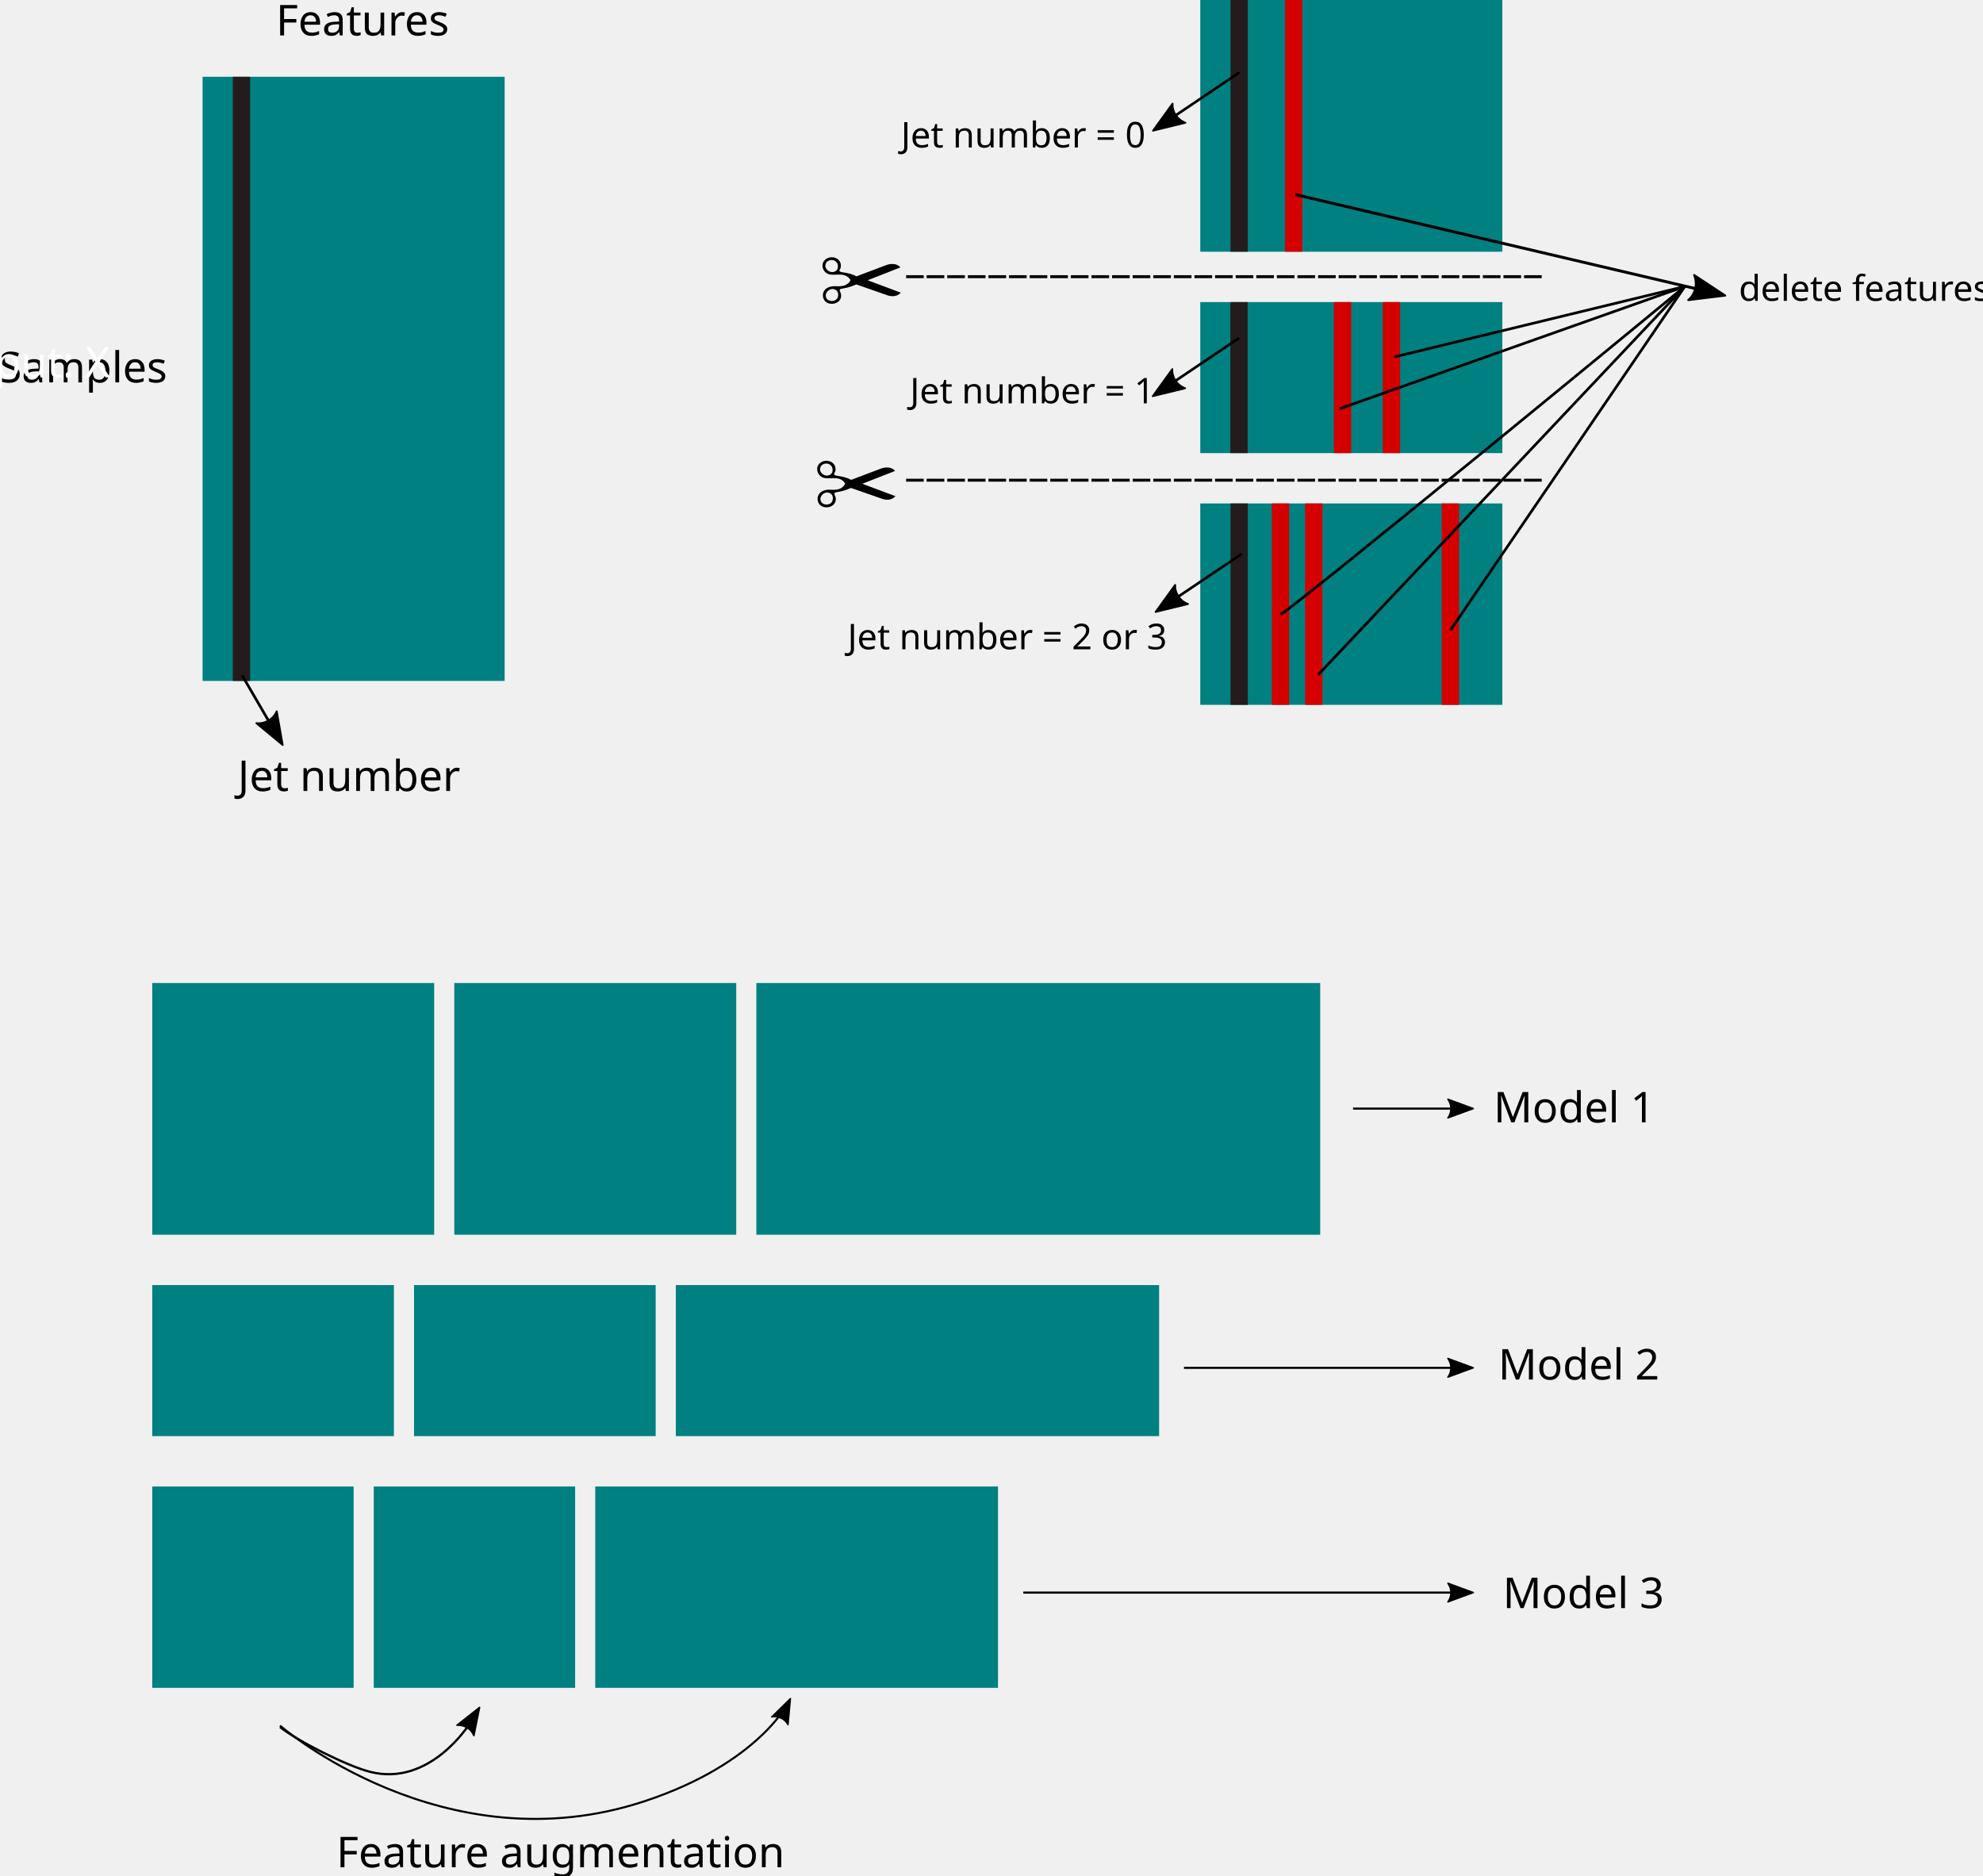
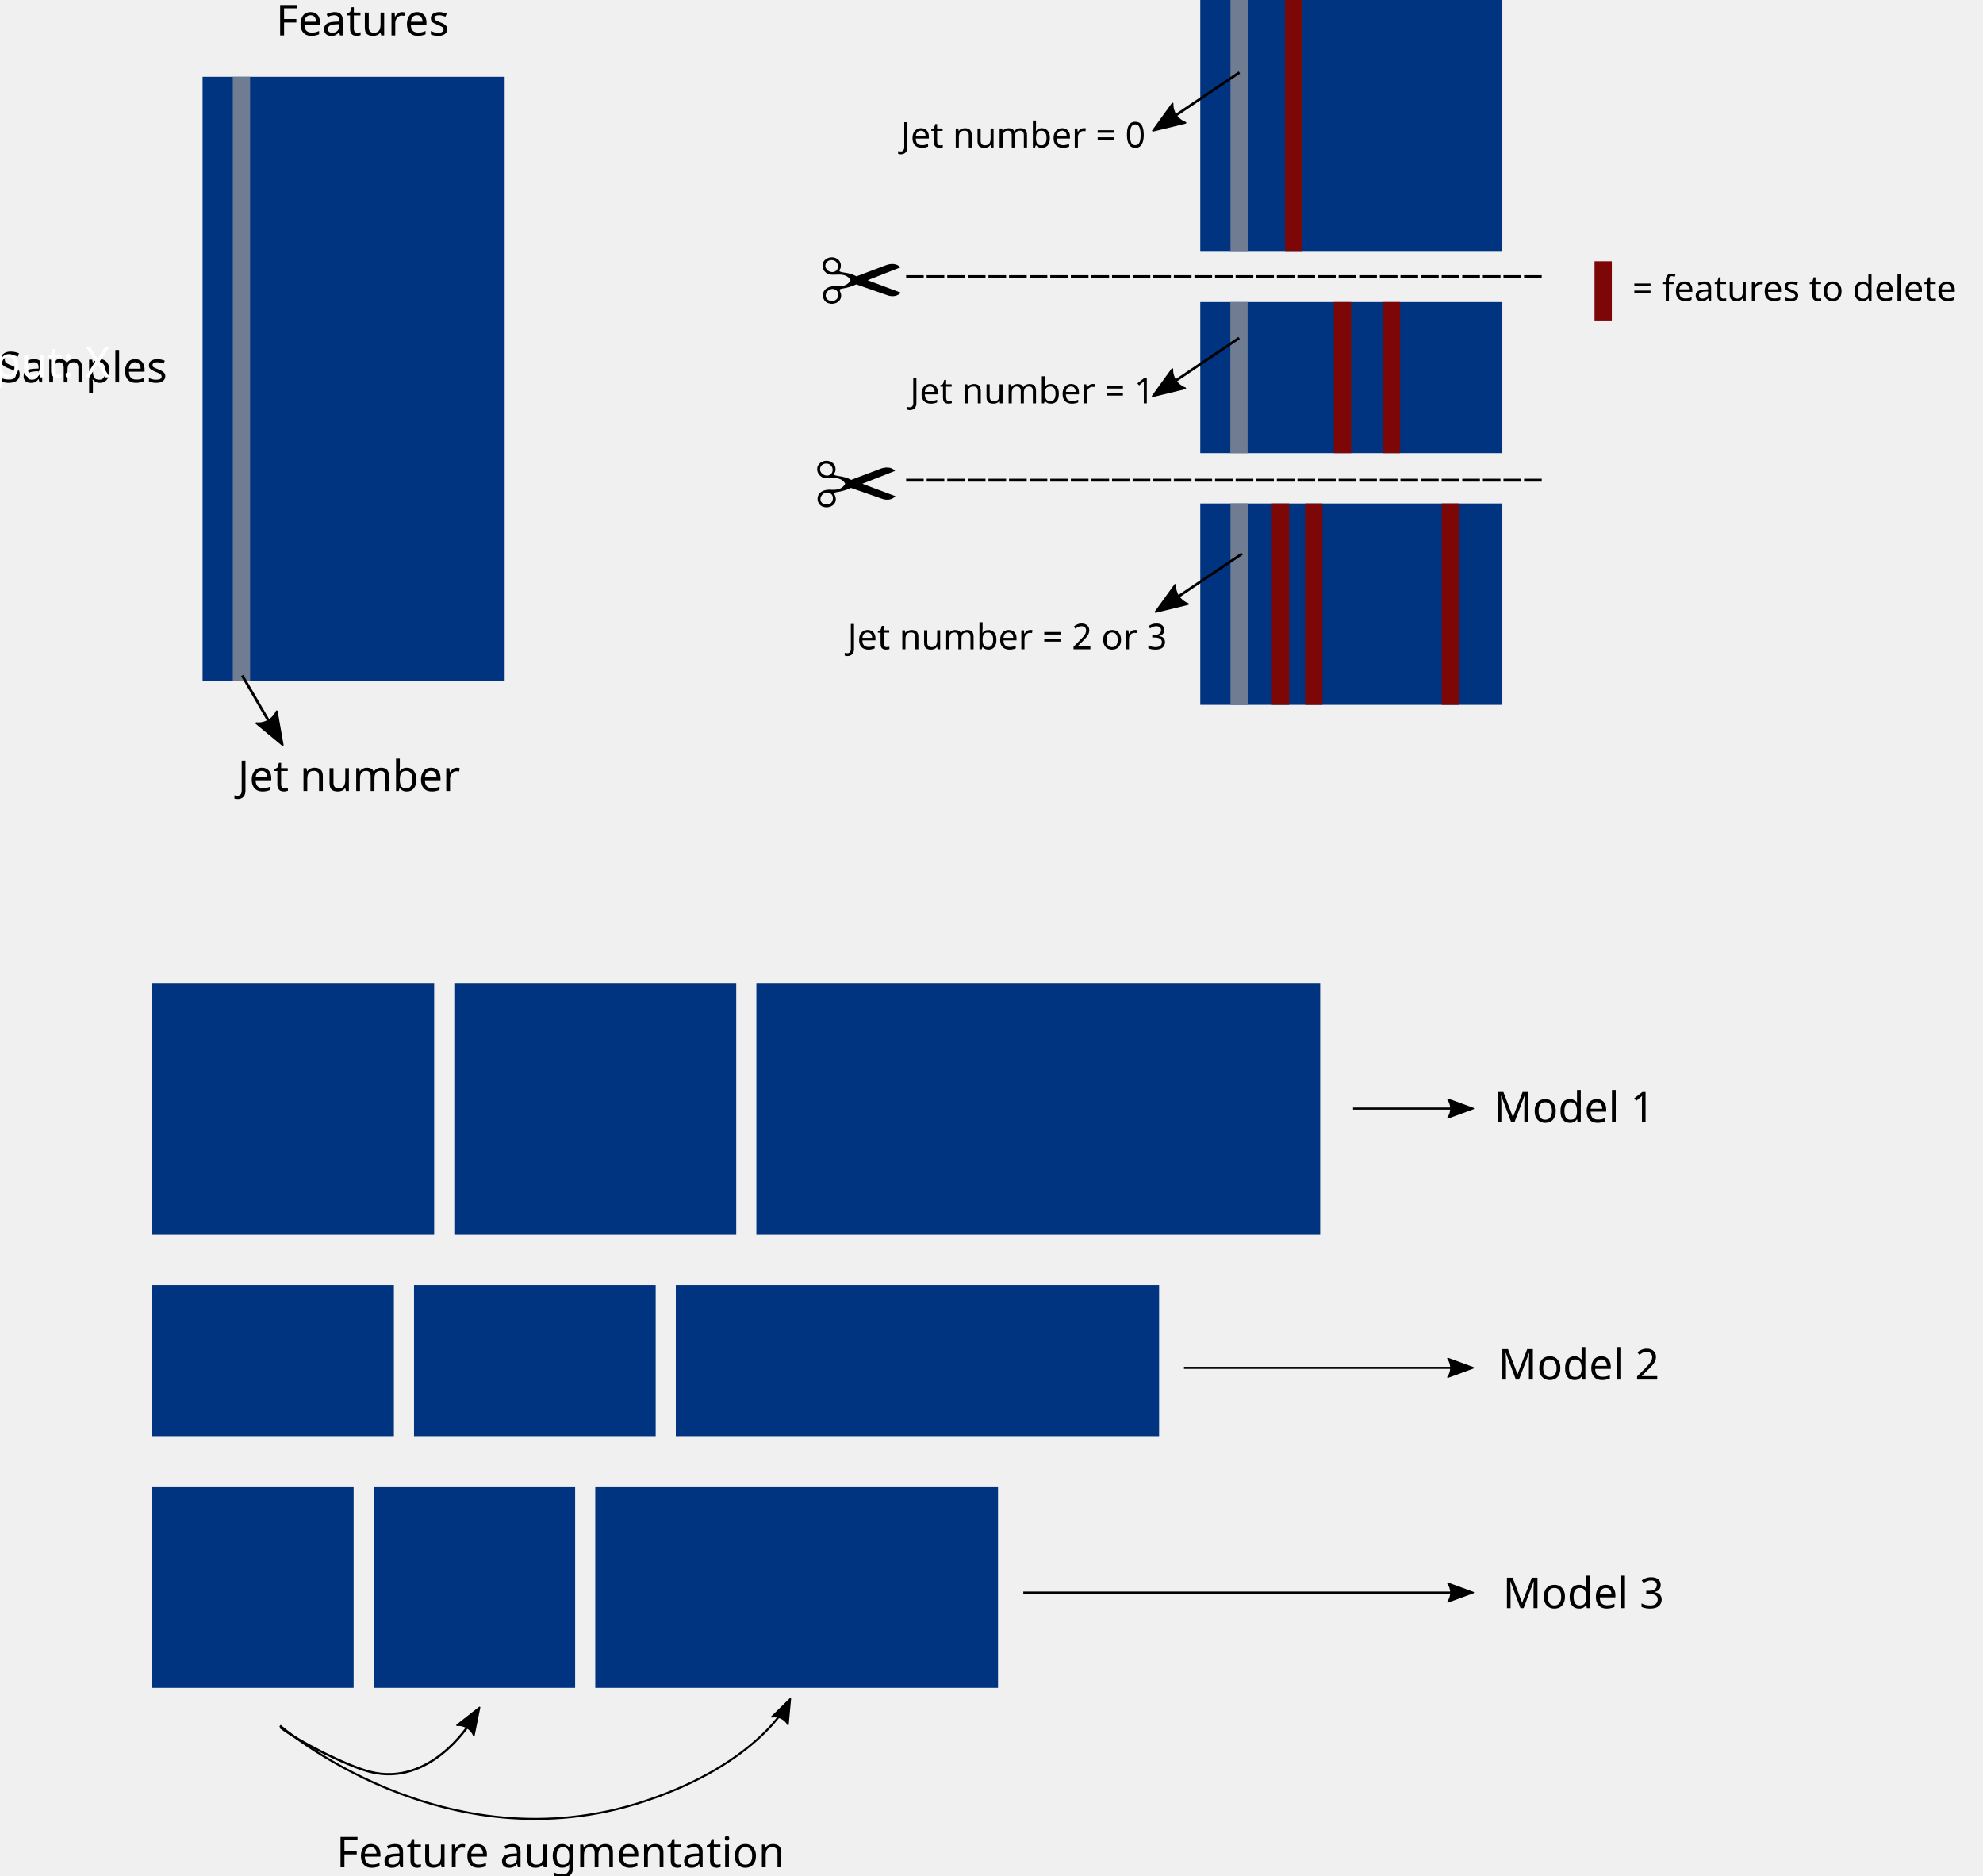
<svg xmlns="http://www.w3.org/2000/svg" width="196.948mm" height="186.312mm" viewBox="0 0 196.948 186.312" version="1.1" id="svg8">
  <defs id="defs2">
    <marker style="overflow:visible" id="marker6085" refX="0" refY="0" orient="auto">
      <path transform="matrix(-1.1,0,0,-1.1,-1.1,0)" d="M 8.719,4.034 -2.207,0.016 8.719,-4.002 c -1.745,2.372 -1.735,5.617 -6e-7,8.035 z" style="fill:#000000;fill-opacity:1;fill-rule:evenodd;stroke:#000000;stroke-width:0.625;stroke-linejoin:round;stroke-opacity:1" id="path6083" />
    </marker>
    <marker orient="auto" refY="0" refX="0" id="marker6003" style="overflow:visible">
      <path id="path6001" style="fill:#000000;fill-opacity:1;fill-rule:evenodd;stroke:#000000;stroke-width:0.625;stroke-linejoin:round;stroke-opacity:1" d="M 8.719,4.034 -2.207,0.016 8.719,-4.002 c -1.745,2.372 -1.735,5.617 -6e-7,8.035 z" transform="matrix(-1.1,0,0,-1.1,-1.1,0)" />
    </marker>
    <marker orient="auto" refY="0" refX="0" id="marker5927" style="overflow:visible">
      <path id="path5925" style="fill:#000000;fill-opacity:1;fill-rule:evenodd;stroke:#000000;stroke-width:0.625;stroke-linejoin:round;stroke-opacity:1" d="M 8.719,4.034 -2.207,0.016 8.719,-4.002 c -1.745,2.372 -1.735,5.617 -6e-7,8.035 z" transform="matrix(-1.1,0,0,-1.1,-1.1,0)" />
    </marker>
    <marker style="overflow:visible" id="marker4793" refX="0" refY="0" orient="auto">
      <path transform="matrix(-1.1,0,0,-1.1,-1.1,0)" d="M 8.719,4.034 -2.207,0.016 8.719,-4.002 c -1.745,2.372 -1.735,5.617 -6e-7,8.035 z" style="fill:#000000;fill-opacity:1;fill-rule:evenodd;stroke:#000000;stroke-width:0.625;stroke-linejoin:round;stroke-opacity:1" id="path4791" />
-     </marker>
-     <marker orient="auto" refY="0" refX="0" id="marker3936" style="overflow:visible">
-       <path id="path3934" style="fill:#000000;fill-opacity:1;fill-rule:evenodd;stroke:#000000;stroke-width:0.625;stroke-linejoin:round;stroke-opacity:1" d="M 8.719,4.034 -2.207,0.016 8.719,-4.002 c -1.745,2.372 -1.735,5.617 -6e-7,8.035 z" transform="matrix(-1.1,0,0,-1.1,-1.1,0)" />
    </marker>
    <marker style="overflow:visible" id="marker2630" refX="0" refY="0" orient="auto">
      <path transform="matrix(-1.1,0,0,-1.1,-1.1,0)" d="M 8.719,4.034 -2.207,0.016 8.719,-4.002 c -1.745,2.372 -1.735,5.617 -6e-7,8.035 z" style="fill:#000000;fill-opacity:1;fill-rule:evenodd;stroke:#000000;stroke-width:0.625;stroke-linejoin:round;stroke-opacity:1" id="path2628" />
    </marker>
    <marker orient="auto" refY="0" refX="0" id="Arrow2Lend" style="overflow:visible">
      <path id="path993" style="fill:#000000;fill-opacity:1;fill-rule:evenodd;stroke:#000000;stroke-width:0.625;stroke-linejoin:round;stroke-opacity:1" d="M 8.719,4.034 -2.207,0.016 8.719,-4.002 c -1.745,2.372 -1.735,5.617 -6e-7,8.035 z" transform="matrix(-1.1,0,0,-1.1,-1.1,0)" />
    </marker>
    <marker orient="auto" refY="0" refX="0" id="Arrow1Lend" style="overflow:visible">
      <path id="path975" d="M 0,0 5,-5 -12.5,0 5,5 Z" style="fill:#000000;fill-opacity:1;fill-rule:evenodd;stroke:#000000;stroke-width:1pt;stroke-opacity:1" transform="matrix(-0.8,0,0,-0.8,-10,0)" />
    </marker>
    <marker style="overflow:visible" id="marker2630-6" refX="0" refY="0" orient="auto">
      <path transform="matrix(-1.1,0,0,-1.1,-1.1,0)" d="M 8.719,4.034 -2.207,0.016 8.719,-4.002 c -1.745,2.372 -1.735,5.617 -6e-7,8.035 z" style="fill:#000000;fill-opacity:1;fill-rule:evenodd;stroke:#000000;stroke-width:0.625;stroke-linejoin:round;stroke-opacity:1" id="path2628-2" />
    </marker>
    <marker style="overflow:visible" id="marker2630-1" refX="0" refY="0" orient="auto">
      <path transform="matrix(-1.1,0,0,-1.1,-1.1,0)" d="M 8.719,4.034 -2.207,0.016 8.719,-4.002 c -1.745,2.372 -1.735,5.617 -6e-7,8.035 z" style="fill:#000000;fill-opacity:1;fill-rule:evenodd;stroke:#000000;stroke-width:0.625;stroke-linejoin:round;stroke-opacity:1" id="path2628-8" />
    </marker>
    <marker style="overflow:visible" id="Scissors" orient="auto" refY="0" refX="0">
      <path style="marker-start:none" id="schere" d="M 9.09,-3.606 C 8.12,-4.777 6.37,-4.736 5.062,-4.233 l -8.212,3.078 c -2.388,-1.307 -4.748,-0.933 -4.748,-1.569 0,-0.497 0.457,-0.388 0.388,-1.683 -0.066,-1.243 -1.364,-2.163 -2.59,-2.082 -1.227,-0.007 -2.499,0.933 -2.51,2.23 -0.091,1.306 1.007,2.52 2.307,2.605 1.522,0.227 4.218,-0.696 5.483,1.571 -0.942,1.738 -2.614,1.743 -4.126,1.656 -1.255,-0.072 -2.762,0.287 -3.361,1.521 -0.578,1.182 -0.011,2.865 1.317,3.226 1.34,0.492 3.181,-0.13 3.499,-1.671 0.246,-1.188 -0.595,-1.746 -0.273,-2.177 0.244,-0.325 1.791,-0.137 4.547,-1.375 L 5.676,4.233 C 6.8,4.547 8.173,4.536 9.168,3.431 l -9.22,-3.485 z m -18.308,-1.901 c 1.295,0.723 1.189,2.684 -0.156,3.063 -1.217,0.424 -2.771,-0.759 -2.383,-2.077 0.227,-1.082 1.653,-1.481 2.54,-0.986 z m 0.056,8.017 c 1.351,0.499 1.121,2.784 -0.252,3.092 -0.911,0.316 -2.214,-0.139 -2.306,-1.212 -0.178,-1.305 1.356,-2.484 2.558,-1.879 z" />
    </marker>
    <marker orient="auto" refY="0" refX="0" id="marker6003-3" style="overflow:visible">
      <path id="path6001-7" style="fill:#000000;fill-opacity:1;fill-rule:evenodd;stroke:#000000;stroke-width:0.625;stroke-linejoin:round;stroke-opacity:1" d="M 8.719,4.034 -2.207,0.016 8.719,-4.002 c -1.745,2.372 -1.735,5.617 -6e-7,8.035 z" transform="matrix(-1.1,0,0,-1.1,-1.1,0)" />
    </marker>
    <marker orient="auto" refY="0" refX="0" id="marker6003-3-5" style="overflow:visible">
      <path id="path6001-7-2" style="fill:#000000;fill-opacity:1;fill-rule:evenodd;stroke:#000000;stroke-width:0.625;stroke-linejoin:round;stroke-opacity:1" d="M 8.719,4.034 -2.207,0.016 8.719,-4.002 c -1.745,2.372 -1.735,5.617 -6e-7,8.035 z" transform="matrix(-1.1,0,0,-1.1,-1.1,0)" />
    </marker>
    <marker orient="auto" refY="0" refX="0" id="marker6003-7" style="overflow:visible">
      <path id="path6001-8" style="fill:#000000;fill-opacity:1;fill-rule:evenodd;stroke:#000000;stroke-width:0.625;stroke-linejoin:round;stroke-opacity:1" d="M 8.719,4.034 -2.207,0.016 8.719,-4.002 c -1.745,2.372 -1.735,5.617 -6e-7,8.035 z" transform="matrix(-1.1,0,0,-1.1,-1.1,0)" />
    </marker>
    <marker orient="auto" refY="0" refX="0" id="marker6003-8" style="overflow:visible">
      <path id="path6001-84" style="fill:#000000;fill-opacity:1;fill-rule:evenodd;stroke:#000000;stroke-width:0.625;stroke-linejoin:round;stroke-opacity:1" d="M 8.719,4.034 -2.207,0.016 8.719,-4.002 c -1.745,2.372 -1.735,5.617 -6e-7,8.035 z" transform="matrix(-1.1,0,0,-1.1,-1.1,0)" />
    </marker>
    <marker orient="auto" refY="0" refX="0" id="marker6003-8-1" style="overflow:visible">
      <path id="path6001-84-4" style="fill:#000000;fill-opacity:1;fill-rule:evenodd;stroke:#000000;stroke-width:0.625;stroke-linejoin:round;stroke-opacity:1" d="M 8.719,4.034 -2.207,0.016 8.719,-4.002 c -1.745,2.372 -1.735,5.617 -6e-7,8.035 z" transform="matrix(-1.1,0,0,-1.1,-1.1,0)" />
    </marker>
+     <marker style="overflow:visible" id="marker2630-6-6" refX="0" refY="0" orient="auto">
+       <path transform="matrix(-1.1,0,0,-1.1,-1.1,0)" d="M 8.719,4.034 -2.207,0.016 8.719,-4.002 c -1.745,2.372 -1.735,5.617 -6e-7,8.035 z" style="fill:#000000;fill-opacity:1;fill-rule:evenodd;stroke:#000000;stroke-width:0.625;stroke-linejoin:round;stroke-opacity:1" id="path2628-2-7" />
+     </marker>
  </defs>
  <g id="layer1" transform="translate(-14.87947,-82.37389)">
-     <rect style="fill:#008080;fill-opacity:1;fill-rule:nonzero;stroke:none;stroke-width:1.603;stroke-miterlimit:4;stroke-dasharray:none;stroke-opacity:1;paint-order:markers fill stroke" id="rect815" width="30" height="60" x="35" y="90" ry="0" />
+     <rect style="fill:#003380;fill-opacity:1;fill-rule:nonzero;stroke:none;stroke-width:1.603;stroke-miterlimit:4;stroke-dasharray:none;stroke-opacity:1;paint-order:markers fill stroke" id="rect815" width="30" height="60" x="35" y="90" ry="0" />
    <text xml:space="preserve" style="font-style:normal;font-variant:normal;font-weight:normal;font-stretch:normal;font-size:50.8px;line-height:0;font-family:Sarai;-inkscape-font-specification:Sarai;letter-spacing:0px;word-spacing:0px;fill:#000000;fill-opacity:1;stroke:none;stroke-width:0.265" x="42.297" y="85.893" id="text819">
      <tspan id="tspan817" x="42.297" y="85.893" style="font-style:normal;font-variant:normal;font-weight:normal;font-stretch:normal;font-size:4.233px;font-family:'Trebuchet MS';-inkscape-font-specification:'Trebuchet MS';stroke-width:0.265">Features</tspan>
    </text>
    <text xml:space="preserve" style="font-style:normal;font-variant:normal;font-weight:normal;font-stretch:normal;font-size:50.8px;line-height:0;font-family:Sarai;-inkscape-font-specification:Sarai;letter-spacing:0px;word-spacing:0px;fill:#000000;fill-opacity:1;stroke:none;stroke-width:0.265" x="14.714" y="120.353" id="text819-3">
      <tspan id="tspan817-6" x="14.714" y="120.353" style="font-style:normal;font-variant:normal;font-weight:normal;font-stretch:normal;font-size:4.233px;font-family:'Trebuchet MS';-inkscape-font-specification:'Trebuchet MS';stroke-width:0.265">Samples</tspan>
    </text>
-     <rect style="fill:#008080;fill-opacity:1;fill-rule:nonzero;stroke:none;stroke-width:1.035;stroke-miterlimit:4;stroke-dasharray:none;stroke-opacity:1;paint-order:markers fill stroke" id="rect815-3" width="30" height="25" x="134.089" y="82.374" ry="0" />
-     <rect style="fill:#008080;fill-opacity:1;fill-rule:nonzero;stroke:none;stroke-width:0.802;stroke-miterlimit:4;stroke-dasharray:none;stroke-opacity:1;paint-order:markers fill stroke" id="rect815-3-5" width="30" height="15" x="134.089" y="112.374" ry="0" />
-     <rect style="fill:#008080;fill-opacity:1;fill-rule:nonzero;stroke:none;stroke-width:0.926;stroke-miterlimit:4;stroke-dasharray:none;stroke-opacity:1;paint-order:markers fill stroke" id="rect815-3-6" width="30" height="20" x="134.089" y="132.374" ry="0" />
-     <rect style="fill:#241c1c;fill-opacity:1;fill-rule:nonzero;stroke:none;stroke-width:0.384;stroke-miterlimit:4;stroke-dasharray:none;stroke-opacity:1;paint-order:markers fill stroke" id="rect815-9" width="1.719" height="60" x="38" y="90" ry="0" />
+     <rect style="fill:#003380;fill-opacity:1;fill-rule:nonzero;stroke:none;stroke-width:1.035;stroke-miterlimit:4;stroke-dasharray:none;stroke-opacity:1;paint-order:markers fill stroke" id="rect815-3" width="30" height="25" x="134.089" y="82.374" ry="0" />
+     <rect style="fill:#003380;fill-opacity:1;fill-rule:nonzero;stroke:none;stroke-width:0.802;stroke-miterlimit:4;stroke-dasharray:none;stroke-opacity:1;paint-order:markers fill stroke" id="rect815-3-5" width="30" height="15" x="134.089" y="112.374" ry="0" />
+     <rect style="fill:#003380;fill-opacity:1;fill-rule:nonzero;stroke:none;stroke-width:0.926;stroke-miterlimit:4;stroke-dasharray:none;stroke-opacity:1;paint-order:markers fill stroke" id="rect815-3-6" width="30" height="20" x="134.089" y="132.374" ry="0" />
+     <rect style="fill:#6f7c91;fill-opacity:1;fill-rule:nonzero;stroke:none;stroke-width:0.384;stroke-miterlimit:4;stroke-dasharray:none;stroke-opacity:1;paint-order:markers fill stroke" id="rect815-9" width="1.719" height="60" x="38" y="90" ry="0" />
    <text xml:space="preserve" style="font-style:normal;font-variant:normal;font-weight:normal;font-stretch:normal;font-size:50.8px;line-height:0;font-family:Sarai;-inkscape-font-specification:Sarai;letter-spacing:0px;word-spacing:0px;fill:#000000;fill-opacity:1;stroke:none;stroke-width:0.265" x="38.494" y="160.926" id="text819-1">
      <tspan id="tspan817-2" x="38.494" y="160.926" style="font-style:normal;font-variant:normal;font-weight:normal;font-stretch:normal;font-size:4.233px;font-family:'Trebuchet MS';-inkscape-font-specification:'Trebuchet MS';stroke-width:0.265">Jet number</tspan>
    </text>
    <path style="fill:none;stroke:#000000;stroke-width:0.265;stroke-linecap:butt;stroke-linejoin:miter;stroke-miterlimit:4;stroke-dasharray:none;stroke-opacity:1;marker-end:url(#Arrow2Lend)" d="M 38.931,149.455 C 42.774,156.059 42.774,156.059 42.774,156.059" id="path970" />
-     <rect style="fill:#241c1c;fill-opacity:1;fill-rule:nonzero;stroke:none;stroke-width:0.248;stroke-miterlimit:4;stroke-dasharray:none;stroke-opacity:1;paint-order:markers fill stroke" id="rect815-9-7" width="1.719" height="25" x="137.089" y="82.374" ry="0" />
-     <rect style="fill:#241c1c;fill-opacity:1;fill-rule:nonzero;stroke:none;stroke-width:0.192;stroke-miterlimit:4;stroke-dasharray:none;stroke-opacity:1;paint-order:markers fill stroke" id="rect815-9-7-0" width="1.719" height="15" x="137.075" y="112.374" ry="0" />
-     <rect style="fill:#241c1c;fill-opacity:1;fill-rule:nonzero;stroke:none;stroke-width:0.222;stroke-miterlimit:4;stroke-dasharray:none;stroke-opacity:1;paint-order:markers fill stroke" id="rect815-9-7-0-9" width="1.719" height="20" x="137.089" y="132.374" ry="0" />
+     <rect style="fill:#6f7c91;fill-opacity:1;fill-rule:nonzero;stroke:none;stroke-width:0.248;stroke-miterlimit:4;stroke-dasharray:none;stroke-opacity:1;paint-order:markers fill stroke" id="rect815-9-7" width="1.719" height="25" x="137.089" y="82.374" ry="0" />
+     <rect style="fill:#6f7c91;fill-opacity:1;fill-rule:nonzero;stroke:none;stroke-width:0.192;stroke-miterlimit:4;stroke-dasharray:none;stroke-opacity:1;paint-order:markers fill stroke" id="rect815-9-7-0" width="1.719" height="15" x="137.075" y="112.374" ry="0" />
+     <rect style="fill:#6f7c91;fill-opacity:1;fill-rule:nonzero;stroke:none;stroke-width:0.222;stroke-miterlimit:4;stroke-dasharray:none;stroke-opacity:1;paint-order:markers fill stroke" id="rect815-9-7-0-9" width="1.719" height="20" x="137.089" y="132.374" ry="0" />
    <path style="fill:none;stroke:#000000;stroke-width:0.259px;stroke-linecap:butt;stroke-linejoin:miter;stroke-opacity:1;marker-end:url(#marker2630)" d="m 137.975,89.571 -8.3,5.586" id="path2620" />
    <path style="fill:none;stroke:#000000;stroke-width:0.259px;stroke-linecap:butt;stroke-linejoin:miter;stroke-opacity:1;marker-end:url(#marker2630-6)" d="m 137.949,115.94 -8.3,5.586" id="path2620-6" />
    <path style="fill:none;stroke:#000000;stroke-width:0.259px;stroke-linecap:butt;stroke-linejoin:miter;stroke-opacity:1;marker-end:url(#marker2630-1)" d="m 138.234,137.367 -8.3,5.586" id="path2620-7" />
    <text xml:space="preserve" style="font-style:normal;font-variant:normal;font-weight:normal;font-stretch:normal;font-size:50.8px;line-height:0;font-family:Sarai;-inkscape-font-specification:Sarai;letter-spacing:0px;word-spacing:0px;fill:#000000;fill-opacity:1;stroke:none;stroke-width:0.265" x="104.361" y="97.02" id="text819-1-9">
      <tspan x="104.361" y="97.02" style="font-style:normal;font-variant:normal;font-weight:normal;font-stretch:normal;font-size:3.528px;font-family:'Trebuchet MS';-inkscape-font-specification:'Trebuchet MS';stroke-width:0.265" id="tspan3719">Jet number = 0</tspan>
    </text>
    <text xml:space="preserve" style="font-style:normal;font-variant:normal;font-weight:normal;font-stretch:normal;font-size:50.8px;line-height:0;font-family:Sarai;-inkscape-font-specification:Sarai;letter-spacing:0px;word-spacing:0px;fill:#000000;fill-opacity:1;stroke:none;stroke-width:0.265" x="105.254" y="122.432" id="text819-1-9-0">
      <tspan x="105.254" y="122.432" style="font-style:normal;font-variant:normal;font-weight:normal;font-stretch:normal;font-size:3.528px;font-family:'Trebuchet MS';-inkscape-font-specification:'Trebuchet MS';stroke-width:0.265" id="tspan3719-2">Jet number = 1</tspan>
    </text>
    <text xml:space="preserve" style="font-style:normal;font-variant:normal;font-weight:normal;font-stretch:normal;font-size:50.8px;line-height:0;font-family:Sarai;-inkscape-font-specification:Sarai;letter-spacing:0px;word-spacing:0px;fill:#000000;fill-opacity:1;stroke:none;stroke-width:0.265" x="99.056" y="146.86" id="text819-1-9-0-3">
      <tspan x="99.056" y="146.86" style="font-style:normal;font-variant:normal;font-weight:normal;font-stretch:normal;font-size:3.528px;font-family:'Trebuchet MS';-inkscape-font-specification:'Trebuchet MS';stroke-width:0.265" id="tspan3719-2-7">Jet number = 2 or 3</tspan>
    </text>
-     <rect style="fill:#d40000;fill-opacity:1;fill-rule:nonzero;stroke:none;stroke-width:0.248;stroke-miterlimit:4;stroke-dasharray:none;stroke-opacity:1;paint-order:markers fill stroke" id="rect815-9-7-5" width="1.719" height="25" x="142.509" y="82.374" ry="0" />
-     <rect style="fill:#d40000;fill-opacity:1;fill-rule:nonzero;stroke:none;stroke-width:0.192;stroke-miterlimit:4;stroke-dasharray:none;stroke-opacity:1;paint-order:markers fill stroke" id="rect815-9-7-5-9-2" width="1.719" height="15" x="147.359" y="112.374" ry="0" />
-     <rect style="fill:#d40000;fill-opacity:1;fill-rule:nonzero;stroke:none;stroke-width:0.192;stroke-miterlimit:4;stroke-dasharray:none;stroke-opacity:1;paint-order:markers fill stroke" id="rect815-9-7-5-9-2-2" width="1.719" height="15" x="152.216" y="112.374" ry="0" />
-     <rect style="fill:#d40000;fill-opacity:1;fill-rule:nonzero;stroke:none;stroke-width:0.222;stroke-miterlimit:4;stroke-dasharray:none;stroke-opacity:1;paint-order:markers fill stroke" id="rect815-9-7-5-9-2-2-8" width="1.719" height="20" x="144.502" y="132.374" ry="0" />
-     <rect style="fill:#d40000;fill-opacity:1;fill-rule:nonzero;stroke:none;stroke-width:0.222;stroke-miterlimit:4;stroke-dasharray:none;stroke-opacity:1;paint-order:markers fill stroke" id="rect815-9-7-5-9-2-2-8-9" width="1.719" height="20" x="141.196" y="132.374" ry="0" />
-     <rect style="fill:#d40000;fill-opacity:1;fill-rule:nonzero;stroke:none;stroke-width:0.222;stroke-miterlimit:4;stroke-dasharray:none;stroke-opacity:1;paint-order:markers fill stroke" id="rect815-9-7-5-9-2-2-8-9-7" width="1.719" height="20" x="158.073" y="132.374" ry="0" />
-     <path style="fill:none;stroke:#000000;stroke-width:0.289px;stroke-linecap:butt;stroke-linejoin:miter;stroke-opacity:1;marker-end:url(#marker3936)" d="m 143.507,101.693 c 42.345,9.951 42.345,9.951 42.345,9.951" id="path3916" />
-     <path style="fill:none;stroke:#000000;stroke-width:0.265px;stroke-linecap:butt;stroke-linejoin:miter;stroke-opacity:1" d="m 147.933,122.964 c 34.282,-12.142 34.282,-12.142 34.282,-12.142" id="path3918" />
-     <path style="fill:none;stroke:#000000;stroke-width:0.265px;stroke-linecap:butt;stroke-linejoin:miter;stroke-opacity:1" d="m 153.361,117.822 c 28.854,-6.999 28.854,-6.999 28.854,-6.999" id="path3920" />
-     <path style="fill:none;stroke:#000000;stroke-width:0.265px;stroke-linecap:butt;stroke-linejoin:miter;stroke-opacity:1" d="m 142.077,143.391 c 2.143,-1.286 40.138,-32.568 40.138,-32.568" id="path3922" />
-     <path style="fill:none;stroke:#000000;stroke-width:0.265px;stroke-linecap:butt;stroke-linejoin:miter;stroke-opacity:1" d="m 145.791,149.39 36.425,-38.567" id="path3924" />
-     <path style="fill:none;stroke:#000000;stroke-width:0.265px;stroke-linecap:butt;stroke-linejoin:miter;stroke-opacity:1" d="m 158.932,144.962 23.283,-34.139" id="path3926" />
-     <text xml:space="preserve" style="font-style:normal;font-variant:normal;font-weight:normal;font-stretch:normal;font-size:50.8px;line-height:0;font-family:Sarai;-inkscape-font-specification:Sarai;letter-spacing:0px;word-spacing:0px;fill:#000000;fill-opacity:1;stroke:none;stroke-width:0.265" x="187.581" y="112.249" id="text819-1-9-0-3-3">
-       <tspan x="187.581" y="112.249" style="font-style:normal;font-variant:normal;font-weight:normal;font-stretch:normal;font-size:3.528px;font-family:'Trebuchet MS';-inkscape-font-specification:'Trebuchet MS';stroke-width:0.265" id="tspan3719-2-7-6">delete features</tspan>
-       <tspan x="187.581" y="124.558" style="font-style:normal;font-variant:normal;font-weight:normal;font-stretch:normal;font-size:3.528px;font-family:'Trebuchet MS';-inkscape-font-specification:'Trebuchet MS';stroke-width:0.265" id="tspan4192" />
+     <rect style="fill:#7d0707;fill-opacity:1;fill-rule:nonzero;stroke:none;stroke-width:0.248;stroke-miterlimit:4;stroke-dasharray:none;stroke-opacity:1;paint-order:markers fill stroke" id="rect815-9-7-5" width="1.719" height="25" x="142.509" y="82.374" ry="0" />
+     <rect style="fill:#7d0707;fill-opacity:1;fill-rule:nonzero;stroke:none;stroke-width:0.192;stroke-miterlimit:4;stroke-dasharray:none;stroke-opacity:1;paint-order:markers fill stroke" id="rect815-9-7-5-9-2" width="1.719" height="15" x="147.359" y="112.374" ry="0" />
+     <rect style="fill:#7d0707;fill-opacity:1;fill-rule:nonzero;stroke:none;stroke-width:0.192;stroke-miterlimit:4;stroke-dasharray:none;stroke-opacity:1;paint-order:markers fill stroke" id="rect815-9-7-5-9-2-2" width="1.719" height="15" x="152.216" y="112.374" ry="0" />
+     <rect style="fill:#7d0707;fill-opacity:1;fill-rule:nonzero;stroke:none;stroke-width:0.222;stroke-miterlimit:4;stroke-dasharray:none;stroke-opacity:1;paint-order:markers fill stroke" id="rect815-9-7-5-9-2-2-8" width="1.719" height="20" x="144.502" y="132.374" ry="0" />
+     <rect style="fill:#7d0707;fill-opacity:1;fill-rule:nonzero;stroke:none;stroke-width:0.222;stroke-miterlimit:4;stroke-dasharray:none;stroke-opacity:1;paint-order:markers fill stroke" id="rect815-9-7-5-9-2-2-8-9" width="1.719" height="20" x="141.196" y="132.374" ry="0" />
+     <rect style="fill:#7d0707;fill-opacity:1;fill-rule:nonzero;stroke:none;stroke-width:0.222;stroke-miterlimit:4;stroke-dasharray:none;stroke-opacity:1;paint-order:markers fill stroke" id="rect815-9-7-5-9-2-2-8-9-7" width="1.719" height="20" x="158.073" y="132.374" ry="0" />
+     <text xml:space="preserve" style="font-style:normal;font-variant:normal;font-weight:normal;font-stretch:normal;font-size:50.8px;line-height:0;font-family:Sarai;-inkscape-font-specification:Sarai;letter-spacing:0px;word-spacing:0px;fill:#000000;fill-opacity:1;stroke:none;stroke-width:0.265" x="176.997" y="112.249" id="text819-1-9-0-3-3">
+       <tspan x="176.997" y="112.249" style="font-style:normal;font-variant:normal;font-weight:normal;font-stretch:normal;font-size:3.528px;font-family:'Trebuchet MS';-inkscape-font-specification:'Trebuchet MS';stroke-width:0.265" id="tspan3719-2-7-6">= features to delete</tspan>
+       <tspan x="176.997" y="124.558" style="font-style:normal;font-variant:normal;font-weight:normal;font-stretch:normal;font-size:3.528px;font-family:'Trebuchet MS';-inkscape-font-specification:'Trebuchet MS';stroke-width:0.265" id="tspan4192" />
    </text>
    <path style="fill:none;stroke:#000000;stroke-width:0.292;stroke-linecap:butt;stroke-linejoin:miter;stroke-miterlimit:4;stroke-dasharray:1.754, 0.292;stroke-dashoffset:0;stroke-opacity:1" d="m 168,109.852 c -63.126,0 -63.126,0 -63.126,0" id="path4476" />
    <path style="fill:none;stroke:#000000;stroke-width:0.292;stroke-linecap:butt;stroke-linejoin:miter;stroke-miterlimit:4;stroke-dasharray:1.754, 0.292;stroke-dashoffset:0;stroke-opacity:1" d="m 168,130.064 c -63.126,0 -63.126,0 -63.126,0" id="path4476-2" />
    <text xml:space="preserve" style="font-style:normal;font-variant:normal;font-weight:normal;font-stretch:normal;font-size:50.8px;line-height:0;font-family:Sarai;-inkscape-font-specification:Sarai;letter-spacing:0px;word-spacing:0px;fill:#000000;fill-opacity:1;stroke:none;stroke-width:0.265" x="78.568" y="120.022" id="text819-3-9">
      <tspan id="tspan817-6-3" x="78.568" y="133.326" style="font-style:normal;font-variant:normal;font-weight:normal;font-stretch:normal;font-size:4.233px;font-family:'Trebuchet MS';-inkscape-font-specification:'Trebuchet MS';stroke-width:0.265" />
    </text>
    <g id="layer1-1" transform="matrix(0.08038282,0,0,0.08038282,96.42906,28.02014)">
      <g id="g4593" transform="matrix(4.261085,-1.235126,1.235126,4.261085,-1337.766,-2994.974)">
        <path style="marker-start:none" id="path4599" d="m 59.732,956.401 c -0.61,-1.393 -2.303,-1.836 -3.699,-1.712 l -8.743,0.696 c -1.936,-1.914 -4.307,-2.205 -4.132,-2.817 0.137,-0.478 0.546,-0.247 0.837,-1.511 0.28,-1.213 -0.715,-2.455 -1.916,-2.715 -1.178,-0.345 -2.66,0.208 -3.028,1.452 -0.448,1.231 0.274,2.7 1.5,3.14 1.401,0.637 4.247,0.494 4.838,3.021 -1.385,1.411 -2.993,0.955 -4.422,0.455 -1.186,-0.415 -2.734,-0.485 -3.65,0.536 -0.882,0.977 -0.8,2.751 0.377,3.464 1.153,0.842 3.093,0.752 3.824,-0.642 0.563,-1.074 -0.091,-1.842 0.338,-2.168 0.324,-0.246 1.759,0.362 4.75,-0.069 l 7.685,5.464 c 0.994,0.611 2.317,0.979 3.578,0.192 l -7.903,-5.891 9.767,-0.896 z m -17.075,-6.872 c 1.045,1.052 0.403,2.907 -0.995,2.902 -1.286,0.072 -2.455,-1.493 -1.718,-2.654 0.516,-0.977 1.997,-0.968 2.713,-0.248 z m -2.155,7.722 c 1.161,0.852 0.311,2.986 -1.094,2.902 -0.963,0.053 -2.09,-0.743 -1.882,-1.801 0.189,-1.303 1.988,-2.014 2.977,-1.102 z" />
      </g>
    </g>
    <g id="layer1-1-9" transform="matrix(0.08038282,0,0,0.08038282,95.89989,48.23269)">
      <g id="g4593-4" transform="matrix(4.261085,-1.235126,1.235126,4.261085,-1337.766,-2994.974)">
        <path style="marker-start:none" id="path4599-7" d="m 59.732,956.401 c -0.61,-1.393 -2.303,-1.836 -3.699,-1.712 l -8.743,0.696 c -1.936,-1.914 -4.307,-2.205 -4.132,-2.817 0.137,-0.478 0.546,-0.247 0.837,-1.511 0.28,-1.213 -0.715,-2.455 -1.916,-2.715 -1.178,-0.345 -2.66,0.208 -3.028,1.452 -0.448,1.231 0.274,2.7 1.5,3.14 1.401,0.637 4.247,0.494 4.838,3.021 -1.385,1.411 -2.993,0.955 -4.422,0.455 -1.186,-0.415 -2.734,-0.485 -3.65,0.536 -0.882,0.977 -0.8,2.751 0.377,3.464 1.153,0.842 3.093,0.752 3.824,-0.642 0.563,-1.074 -0.091,-1.842 0.338,-2.168 0.324,-0.246 1.759,0.362 4.75,-0.069 l 7.685,5.464 c 0.994,0.611 2.317,0.979 3.578,0.192 l -7.903,-5.891 9.767,-0.896 z m -17.075,-6.872 c 1.045,1.052 0.403,2.907 -0.995,2.902 -1.286,0.072 -2.455,-1.493 -1.718,-2.654 0.516,-0.977 1.997,-0.968 2.713,-0.248 z m -2.155,7.722 c 1.161,0.852 0.311,2.986 -1.094,2.902 -0.963,0.053 -2.09,-0.743 -1.882,-1.801 0.189,-1.303 1.988,-2.014 2.977,-1.102 z" />
      </g>
    </g>
-     <rect style="fill:#008080;fill-opacity:1;fill-rule:nonzero;stroke:none;stroke-width:1;stroke-miterlimit:4;stroke-dasharray:none;stroke-opacity:1;paint-order:markers fill stroke" id="rect815-3-8" width="28" height="25" x="30" y="180" ry="0" />
-     <rect style="fill:#008080;fill-opacity:1;fill-rule:nonzero;stroke:none;stroke-width:0.717;stroke-miterlimit:4;stroke-dasharray:none;stroke-opacity:1;paint-order:markers fill stroke" id="rect815-3-5-4" width="24" height="15" x="30" y="210" ry="0" />
-     <rect style="fill:#008080;fill-opacity:1;fill-rule:nonzero;stroke:none;stroke-width:0.756;stroke-miterlimit:4;stroke-dasharray:none;stroke-opacity:1;paint-order:markers fill stroke" id="rect815-3-6-5" width="20" height="20" x="30" y="230" ry="0" />
-     <rect style="fill:#008080;fill-opacity:1;fill-rule:nonzero;stroke:none;stroke-width:1;stroke-miterlimit:4;stroke-dasharray:none;stroke-opacity:1;paint-order:markers fill stroke" id="rect815-3-8-5" width="28" height="25" x="60" y="180" ry="0" />
-     <rect style="fill:#008080;fill-opacity:1;fill-rule:nonzero;stroke:none;stroke-width:0.717;stroke-miterlimit:4;stroke-dasharray:none;stroke-opacity:1;paint-order:markers fill stroke" id="rect815-3-5-4-5" width="24" height="15" x="56" y="210" ry="0" />
-     <rect style="fill:#008080;fill-opacity:1;fill-rule:nonzero;stroke:none;stroke-width:0.756;stroke-miterlimit:4;stroke-dasharray:none;stroke-opacity:1;paint-order:markers fill stroke" id="rect815-3-6-5-4" width="20" height="20" x="52" y="230" ry="0" />
-     <rect style="fill:#008080;fill-opacity:1;fill-rule:nonzero;stroke:none;stroke-width:1.414;stroke-miterlimit:4;stroke-dasharray:none;stroke-opacity:1;paint-order:markers fill stroke" id="rect815-3-8-5-7" width="56" height="25" x="90" y="180" ry="0" />
-     <rect style="fill:#008080;fill-opacity:1;fill-rule:nonzero;stroke:none;stroke-width:1.014;stroke-miterlimit:4;stroke-dasharray:none;stroke-opacity:1;paint-order:markers fill stroke" id="rect815-3-5-4-5-6" width="48" height="15" x="82" y="210" ry="0" />
-     <rect style="fill:#008080;fill-opacity:1;fill-rule:nonzero;stroke:none;stroke-width:1.069;stroke-miterlimit:4;stroke-dasharray:none;stroke-opacity:1;paint-order:markers fill stroke" id="rect815-3-6-5-4-5" width="40" height="20" x="74" y="230" ry="0" />
+     <rect style="fill:#003380;fill-opacity:1;fill-rule:nonzero;stroke:none;stroke-width:1;stroke-miterlimit:4;stroke-dasharray:none;stroke-opacity:1;paint-order:markers fill stroke" id="rect815-3-8" width="28" height="25" x="30" y="180" ry="0" />
+     <rect style="fill:#003380;fill-opacity:1;fill-rule:nonzero;stroke:none;stroke-width:0.717;stroke-miterlimit:4;stroke-dasharray:none;stroke-opacity:1;paint-order:markers fill stroke" id="rect815-3-5-4" width="24" height="15" x="30" y="210" ry="0" />
+     <rect style="fill:#003380;fill-opacity:1;fill-rule:nonzero;stroke:none;stroke-width:0.756;stroke-miterlimit:4;stroke-dasharray:none;stroke-opacity:1;paint-order:markers fill stroke" id="rect815-3-6-5" width="20" height="20" x="30" y="230" ry="0" />
+     <rect style="fill:#003380;fill-opacity:1;fill-rule:nonzero;stroke:none;stroke-width:1;stroke-miterlimit:4;stroke-dasharray:none;stroke-opacity:1;paint-order:markers fill stroke" id="rect815-3-8-5" width="28" height="25" x="60" y="180" ry="0" />
+     <rect style="fill:#003380;fill-opacity:1;fill-rule:nonzero;stroke:none;stroke-width:0.717;stroke-miterlimit:4;stroke-dasharray:none;stroke-opacity:1;paint-order:markers fill stroke" id="rect815-3-5-4-5" width="24" height="15" x="56" y="210" ry="0" />
+     <rect style="fill:#003380;fill-opacity:1;fill-rule:nonzero;stroke:none;stroke-width:0.756;stroke-miterlimit:4;stroke-dasharray:none;stroke-opacity:1;paint-order:markers fill stroke" id="rect815-3-6-5-4" width="20" height="20" x="52" y="230" ry="0" />
+     <rect style="fill:#003380;fill-opacity:1;fill-rule:nonzero;stroke:none;stroke-width:1.414;stroke-miterlimit:4;stroke-dasharray:none;stroke-opacity:1;paint-order:markers fill stroke" id="rect815-3-8-5-7" width="56" height="25" x="90" y="180" ry="0" />
+     <rect style="fill:#003380;fill-opacity:1;fill-rule:nonzero;stroke:none;stroke-width:1.014;stroke-miterlimit:4;stroke-dasharray:none;stroke-opacity:1;paint-order:markers fill stroke" id="rect815-3-5-4-5-6" width="48" height="15" x="82" y="210" ry="0" />
+     <rect style="fill:#003380;fill-opacity:1;fill-rule:nonzero;stroke:none;stroke-width:1.069;stroke-miterlimit:4;stroke-dasharray:none;stroke-opacity:1;paint-order:markers fill stroke" id="rect815-3-6-5-4-5" width="40" height="20" x="74" y="230" ry="0" />
    <path style="fill:none;stroke:#000000;stroke-width:0.223px;stroke-linecap:butt;stroke-linejoin:miter;stroke-opacity:1;marker-end:url(#marker6085)" d="m 42.69,253.897 c 1.824,1.425 6.607,3.842 8.931,4.441 5.965,1.538 9.89,-4.764 9.89,-4.764 l 0.846,-1.376" id="path4781" />
    <path style="fill:none;stroke:#000000;stroke-width:0.203px;stroke-linecap:butt;stroke-linejoin:miter;stroke-opacity:1;marker-end:url(#marker4793)" d="m 42.689,253.751 c 0,0 16.264,14.123 36.239,7.499 11.412,-3.784 14.341,-9.937 14.341,-9.937" id="path4783" />
    <text xml:space="preserve" style="font-style:normal;font-variant:normal;font-weight:normal;font-stretch:normal;font-size:50.8px;line-height:0;font-family:Sarai;-inkscape-font-specification:Sarai;letter-spacing:0px;word-spacing:0px;fill:#000000;fill-opacity:1;stroke:none;stroke-width:0.265" x="48.294" y="267.818" id="text819-6">
      <tspan id="tspan817-9" x="48.294" y="267.818" style="font-style:normal;font-variant:normal;font-weight:normal;font-stretch:normal;font-size:4.233px;font-family:'Trebuchet MS';-inkscape-font-specification:'Trebuchet MS';stroke-width:0.265">Feature augmentation</tspan>
      <tspan x="48.294" y="279.928" style="font-style:normal;font-variant:normal;font-weight:normal;font-stretch:normal;font-size:4.233px;font-family:'Trebuchet MS';-inkscape-font-specification:'Trebuchet MS';stroke-width:0.265" id="tspan10317" />
    </text>
    <path style="fill:none;stroke:#000000;stroke-width:0.21px;stroke-linecap:butt;stroke-linejoin:miter;stroke-opacity:1;marker-end:url(#marker6003)" d="m 149.261,192.473 h 11.667" id="path10801" />
    <text xml:space="preserve" style="font-style:normal;font-variant:normal;font-weight:normal;font-stretch:normal;font-size:50.8px;line-height:0;font-family:Sarai;-inkscape-font-specification:Sarai;letter-spacing:0px;word-spacing:0px;fill:#000000;fill-opacity:1;stroke:none;stroke-width:0.265" x="163.226" y="193.846" id="text819-1-4">
      <tspan id="tspan817-2-7" x="163.226" y="193.846" style="font-style:normal;font-variant:normal;font-weight:normal;font-stretch:normal;font-size:4.233px;font-family:'Trebuchet MS';-inkscape-font-specification:'Trebuchet MS';stroke-width:0.265">Model 1</tspan>
    </text>
    <text xml:space="preserve" style="font-style:normal;font-variant:normal;font-weight:normal;font-stretch:normal;font-size:50.8px;line-height:0;font-family:Sarai;-inkscape-font-specification:Sarai;letter-spacing:0px;word-spacing:0px;fill:#000000;fill-opacity:1;stroke:none;stroke-width:0.265" x="163.685" y="219.386" id="text819-1-4-4">
      <tspan x="163.685" y="219.386" style="font-style:normal;font-variant:normal;font-weight:normal;font-stretch:normal;font-size:4.233px;font-family:'Trebuchet MS';-inkscape-font-specification:'Trebuchet MS';stroke-width:0.265" id="tspan12037">Model 2</tspan>
    </text>
    <text xml:space="preserve" style="font-style:normal;font-variant:normal;font-weight:normal;font-stretch:normal;font-size:50.8px;line-height:0;font-family:Sarai;-inkscape-font-specification:Sarai;letter-spacing:0px;word-spacing:0px;fill:#000000;fill-opacity:1;stroke:none;stroke-width:0.265" x="164.142" y="242.078" id="text819-1-4-4-3">
      <tspan x="164.142" y="242.078" style="font-style:normal;font-variant:normal;font-weight:normal;font-stretch:normal;font-size:4.233px;font-family:'Trebuchet MS';-inkscape-font-specification:'Trebuchet MS';stroke-width:0.265" id="tspan12059">Model 3</tspan>
    </text>
    <path style="fill:none;stroke:#000000;stroke-width:0.21px;stroke-linecap:butt;stroke-linejoin:miter;stroke-opacity:1;marker-end:url(#marker6003-8)" d="m 132.469,218.219 h 28.459" id="path10801-3" />
    <path style="fill:none;stroke:#000000;stroke-width:0.21px;stroke-linecap:butt;stroke-linejoin:miter;stroke-opacity:1;marker-end:url(#marker6003-8-1)" d="m 116.512,240.541 h 44.416" id="path10801-3-9" />
    <text xml:space="preserve" style="font-style:normal;font-variant:normal;font-weight:normal;font-stretch:normal;font-size:50.8px;line-height:0;font-family:Sarai;-inkscape-font-specification:Sarai;text-align:center;letter-spacing:0px;word-spacing:0px;text-anchor:middle;fill:#ffffff;fill-opacity:1;stroke:none;stroke-width:0.265" x="51.069" y="119.848" id="text819-3-7">
      <tspan x="51.069" y="119.848" style="font-style:normal;font-variant:normal;font-weight:normal;font-stretch:normal;font-size:4.233px;font-family:'Trebuchet MS';-inkscape-font-specification:'Trebuchet MS';text-align:center;text-anchor:middle;fill:#ffffff;stroke-width:0.265" id="tspan859">Input: X</tspan>
    </text>
+     <rect style="fill:#7d0707;fill-opacity:1;fill-rule:nonzero;stroke:none;stroke-width:0.121;stroke-miterlimit:4;stroke-dasharray:none;stroke-opacity:1;paint-order:markers fill stroke" id="rect815-9-7-5-3" width="1.719" height="5.955" x="173.244" y="108.319" ry="0" />
  </g>
</svg>
